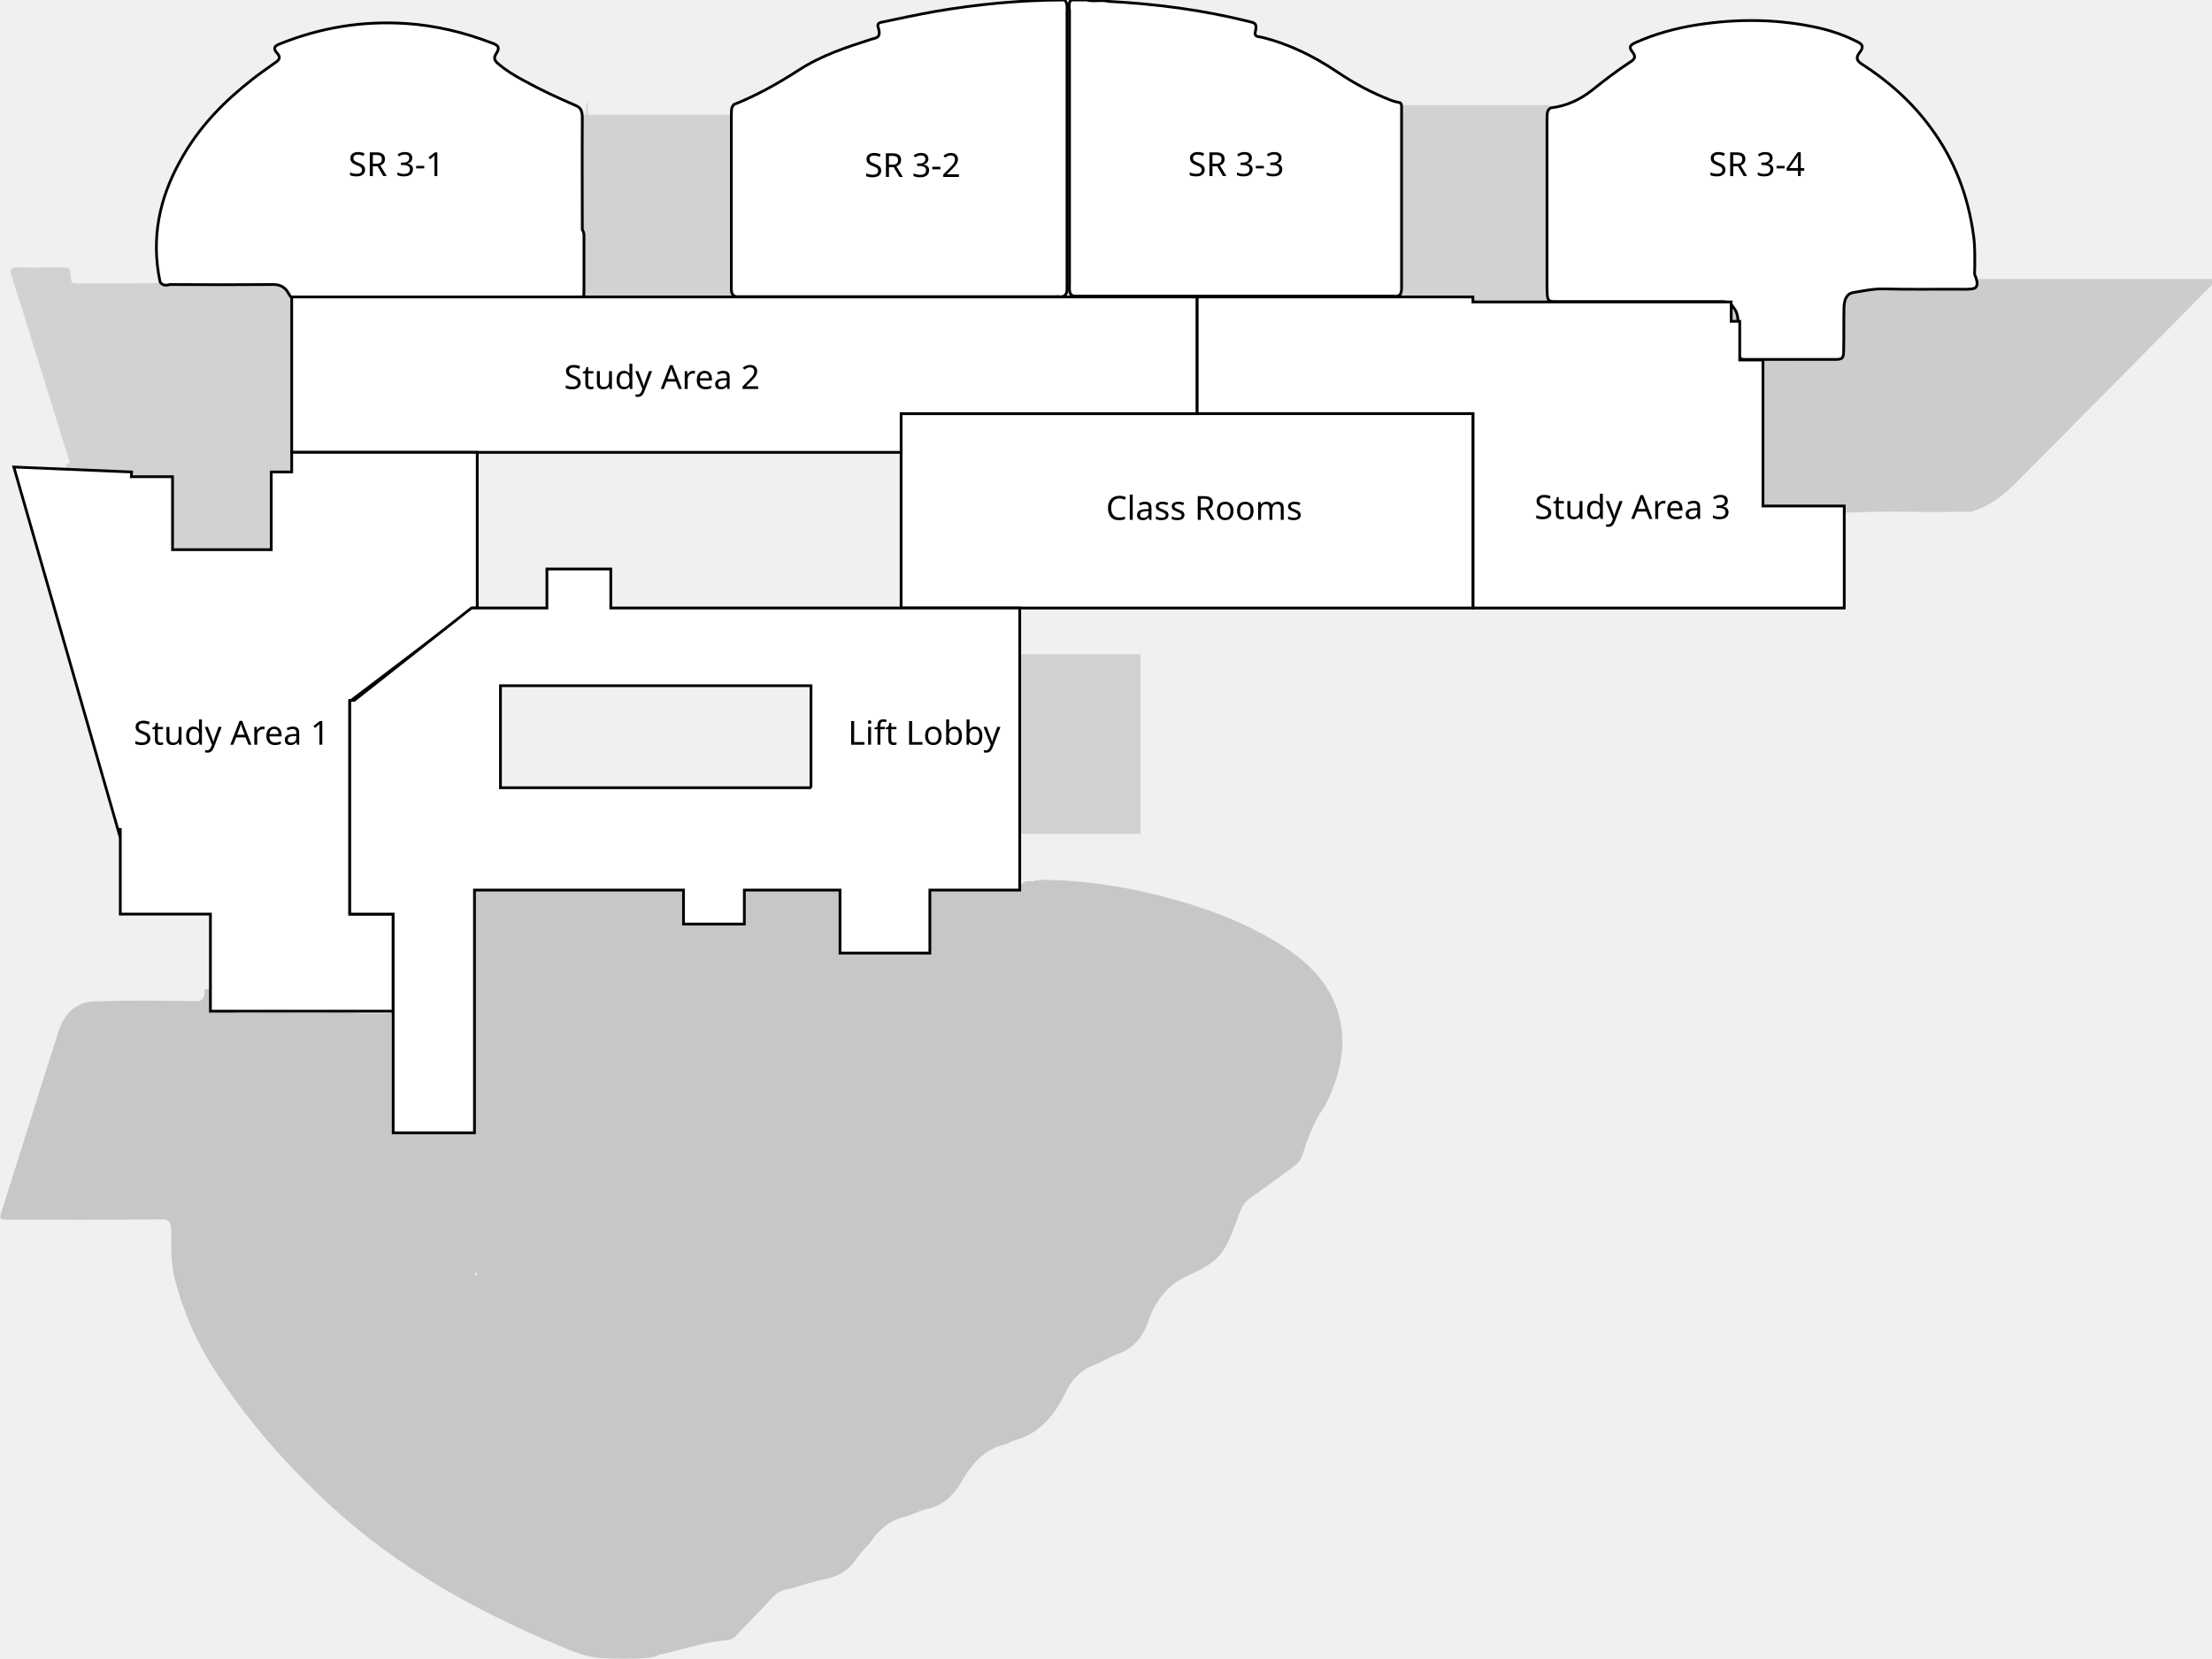
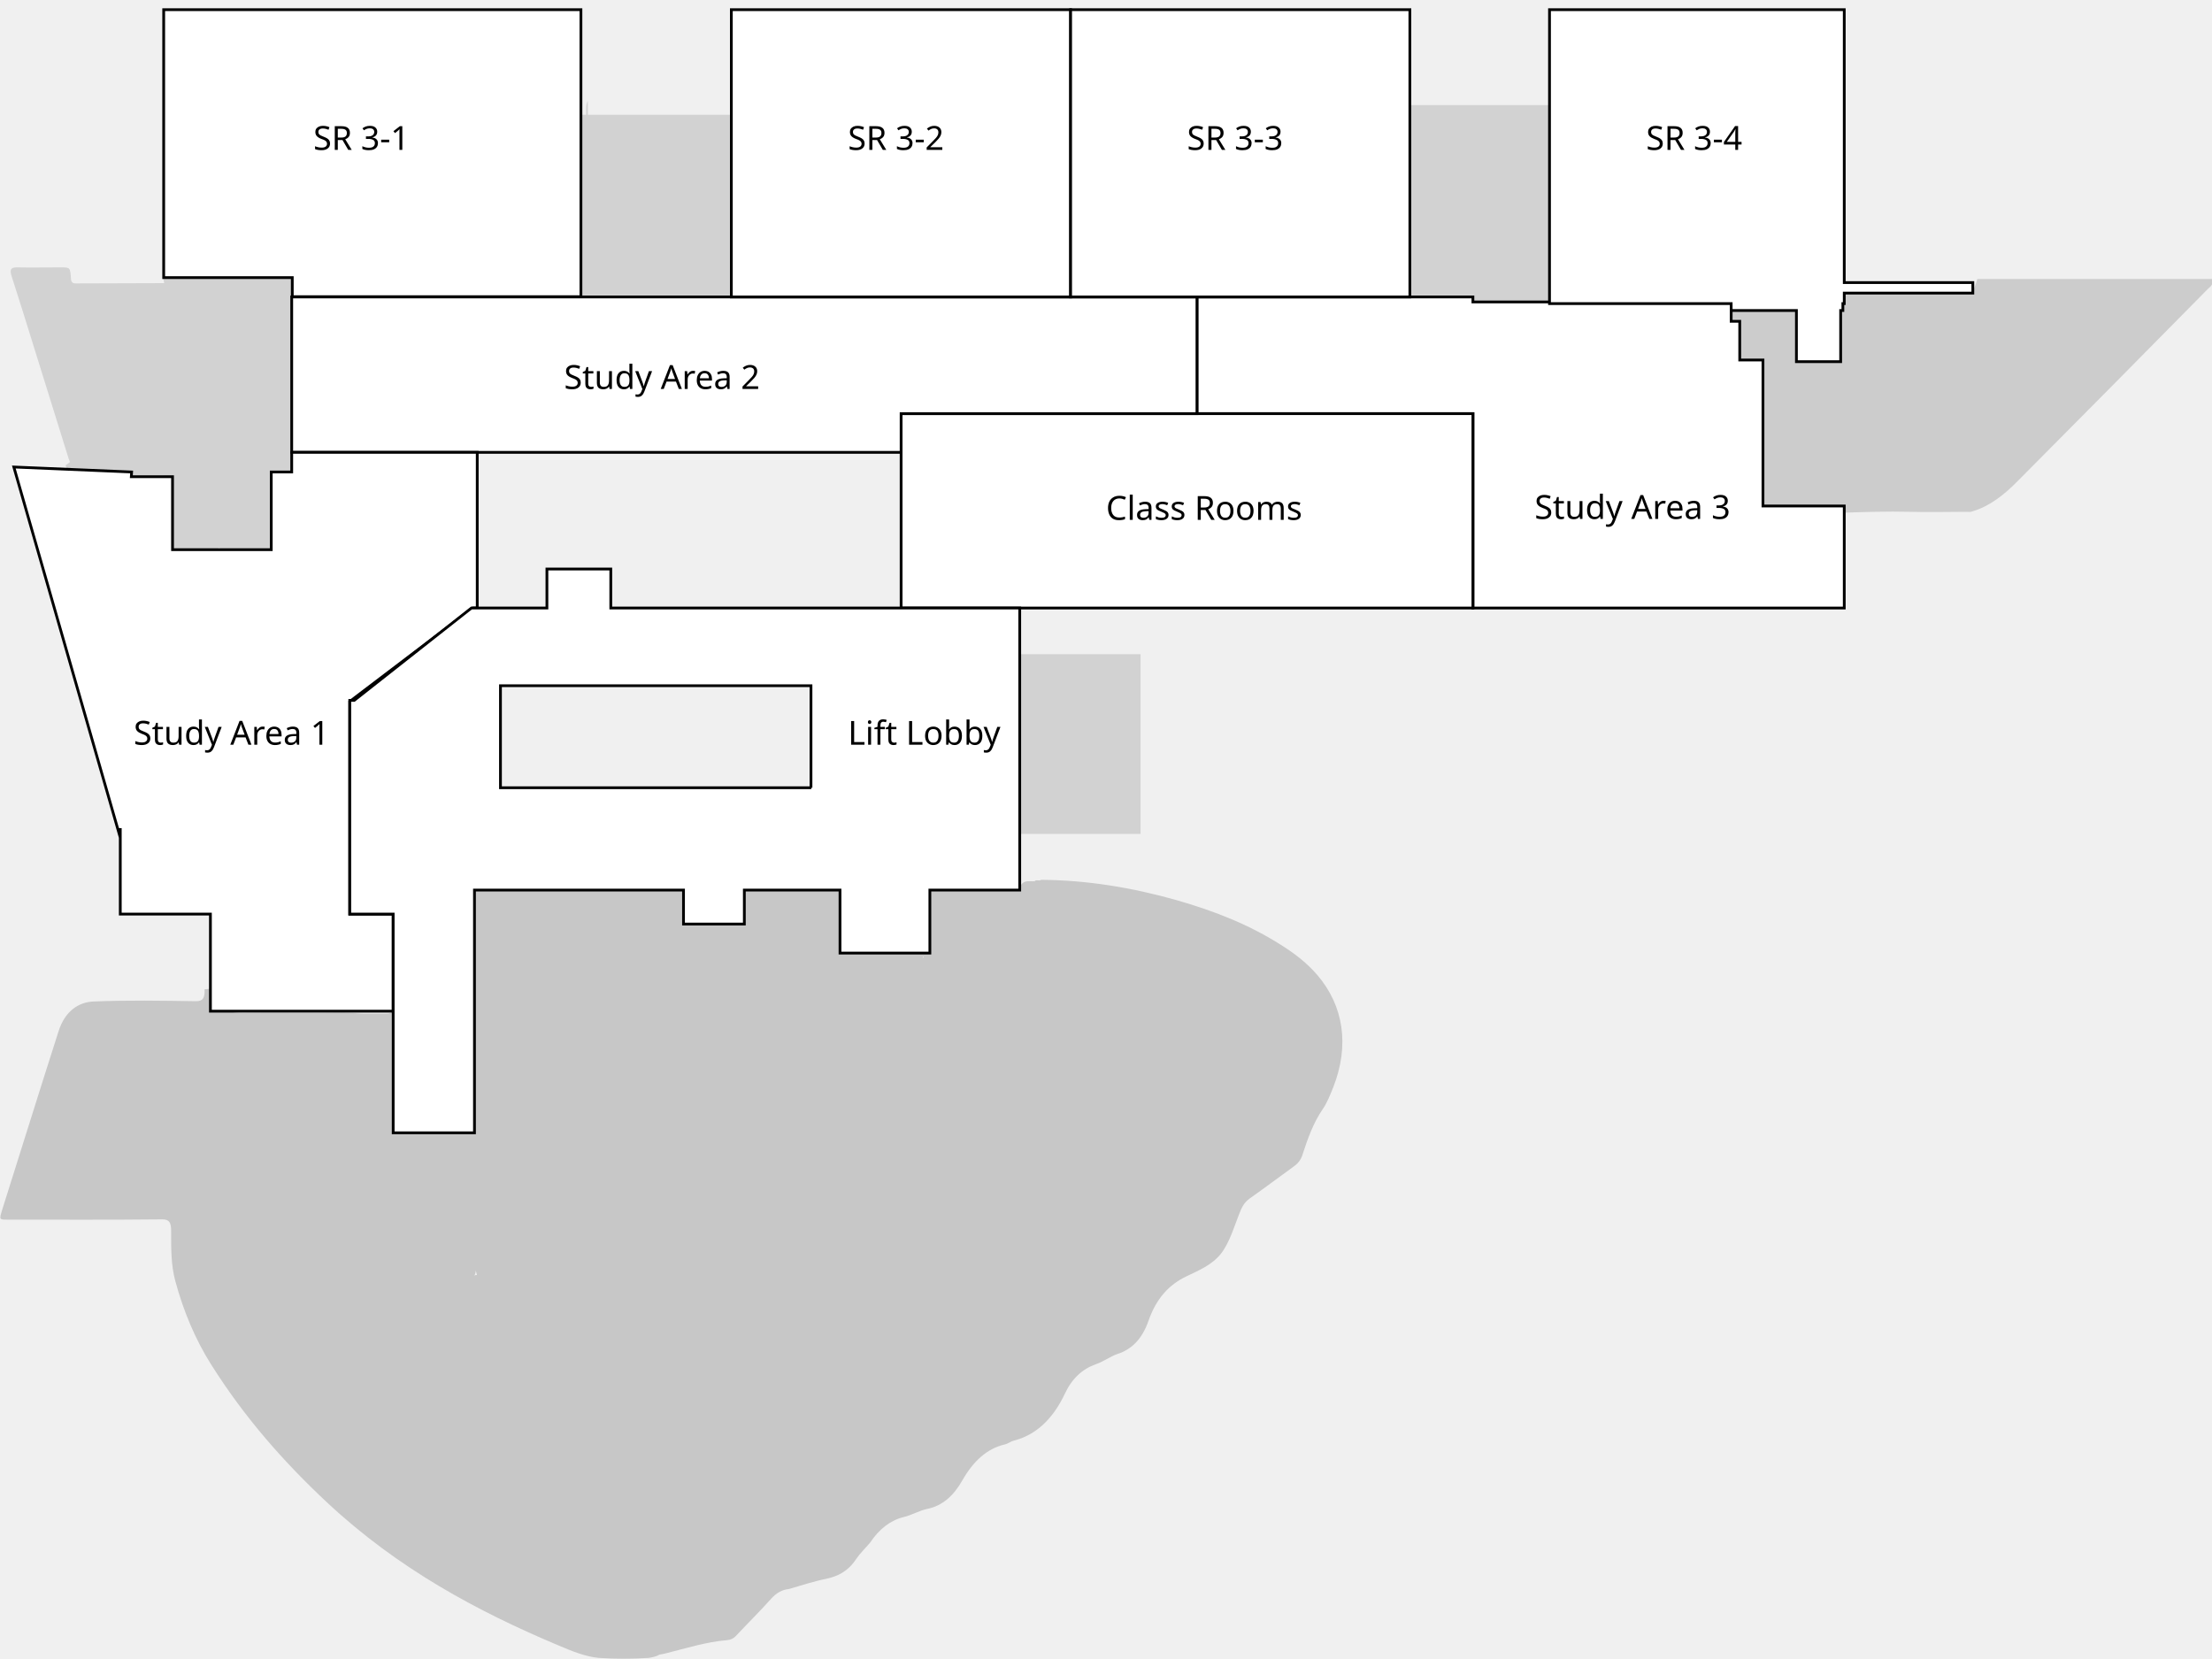
- <svg xmlns="http://www.w3.org/2000/svg" version="1.1" x="0px" y="0px" viewBox="0 0 800 600" style="enable-background:new 0 0 800 600;" xml:space="preserve">
+ <svg xmlns="http://www.w3.org/2000/svg" version="1.1" id="Layer_1" x="0px" y="0px" viewBox="0 0 800 600" style="enable-background:new 0 0 800 600;" xml:space="preserve">
  <style type="text/css">
	.st0{fill:#C7C7C7;}
	.st1{fill:#D2D2D2;}
	.st2{fill:#CCCCCC;stroke:#CCCCCC;stroke-miterlimit:10;}
	.st3{fill:#FFFFFF;stroke:#000000;stroke-miterlimit:10;}
- 	.st4{font-family:'MyriadPro-Regular';}
+ 	.st4{font-family:'ArialMT';}
	.st5{font-size:12px;}
</style>
  <g id="Outer">
-     <path class="st0" d="M74,357.8c0.1,3.3-0.7,4.3-3.2,4.3c-12.3-0.2-24.6-0.4-36.9,0.1c-5.5,0.2-10.4,3.5-12.7,10.7   c-6.9,21.5-13.6,43.1-20.4,64.6c-1.1,3.6-1.1,3.6,1.9,3.6c18.7,0,37.3,0.1,56-0.1c2.5,0,3.2,1.1,3.2,4.2c0,6.1-0.1,12.2,1.5,18.1   c3,11.1,7.3,21.2,12.9,30.1c12.2,19.4,26.5,35.5,42,50c25.6,23.9,54.2,39.3,83.7,51.7c4.7,2,9.5,4,14.5,4.5c6,0.4,12.1,0.4,18.1,0   c1.4-0.2,2.7-0.5,4-1.2c0,0,0,0,0,0c0.8-0.1,1.6-0.3,2.4-0.5c7.2-1.8,14.5-4.1,21.8-4.7c1.4-0.1,2.5-0.6,3.5-1.7   c4.2-4.5,8.5-8.7,12.6-13.3c1.9-2.1,4-3.3,6.4-3.5c4.5-1.3,9-2.8,13.5-3.7c4.2-0.9,7.9-2.7,10.8-7.1c1.5-2.2,3.4-4,5.1-6   c3.2-4.8,7.2-8,12-9.2c3-0.7,5.8-2.4,8.7-3c5.4-1.1,9.5-4.7,12.7-10.4c3.9-6.8,8.8-11.4,15.3-12.9c1-0.2,2-1,3-1.3   c8.1-2,14.3-7.7,18.7-17c2.6-5.6,6.4-9,11.2-10.7c2.7-0.9,5.2-2.8,7.8-3.7c5.3-1.7,9-5.5,11.3-12.1c2.8-8,7.4-13,13.7-16   c4.4-2.1,9.2-4.1,12.4-8.1c3.3-4.1,5-10.5,7.3-16c0.8-1.8,1.7-3,3.1-4c5.4-3.8,10.7-7.8,16.1-11.7c1.4-1,2.5-2.3,3.1-4.3   c1.9-5.9,4-11.6,7.3-16.4c1.6-2.3,2.7-5.2,3.8-7.9c5.9-15.1,3.8-29.4-5.8-40.6c-3.7-4.3-8-7.6-12.4-10.4   c-12.2-7.9-25.1-12.8-38.3-16.6c-16.2-4.6-32.6-7.3-49.2-7.4c-0.7,0.6-1.8-0.3-2.4,0.6c0,0,0,0,0-0.1c-1.7,0.2-3.5-0.6-4.9,1.4   c-0.7,0.9-1.5,0.5-2.3,0.5c-9.6-0.4-19.2-0.2-28.8-0.1c-2.5,0-2.8,0.8-2.8,4.3c0,5.1-0.4,10.1-0.8,15.2c-0.4,0.6-0.9,0.7-1.5,1   c-8.2,0.7-16.4,0.3-24.6,0.2c-2.3,0-3.3-1.6-3.4-4.8c-0.2-3.9,0-7.8-0.1-11.7c-0.1-5.6-0.4-6.1-4.7-6.1c-8.4-0.1-16.8,0-25.1,0   c-1.7,0-3.4-0.1-5.1,0.2c-1.3,0.2-2.2,0.8-2.3,2.7c0.1,2.7,0,5.3,0.1,8c0.1,1.7-0.4,2.6-1.6,2.9c-3.9,1.2-7.9,0.5-11.9,0.6   c-4.7,0.1-5.5-1-5.6-7.4c-0.1-6.6-0.3-6.9-5.4-6.9c-9-0.1-18.1,0-27.1,0c-13.4,0-26.9,0-40.3,0c-1.5,0-3.1-0.5-4.3,1.4   c-0.1,0.4-0.1,0.8,0.1,1.2c0,0,0,0,0,0c0,18.5,0,37,0,55.5c0,0-0.1,0.1-0.1,0.1c-0.1,0.4-0.1,0.8,0.1,1.2c0,0,0,0,0,0   c0,10.6,0,21.3,0,31.9c0-0.1,0-0.2-0.1-0.3c-0.2-0.4-0.4-0.6-0.7-0.8c-0.6-0.3-1.2-0.4-1.9-0.5c-1.6-0.4-3.2-0.4-4.9-0.4   c-5.3,0-10.6,0.1-15.9,0c-3.1-0.1-4.1-1.4-4.2-5.5c0-1.2,0-2.4,0-3.6c0-15.8,0-31.5,0-47.3 M43.3,331.4 M142,362.3   c0,4.3,0,4.3-3.3,4.3c-2.5,0-4.9,0-7.4,0c-2.6-0.2-5.1-0.3-7.7-0.3c-11.9,0.2-23.8-0.1-35.7,0.1c-3.8,0.1-7.4-1.4-11.2-1.2   c-0.2,0-0.4,0-0.6-0.1c0-0.1,0-0.2,0-0.3c0.3-0.1,0.6-0.3,0.9-0.7c0.5-0.9,0.5-2,0.5-3.1 M171.4,461.3c0.1-0.1,0.3-0.2,0.4-0.4   c0.2-0.5,0.2-0.9,0.3-1.4c0.1,0.5,0.2,1.1,0.4,1.6C172.1,461.1,171.8,461.2,171.4,461.3z M333.9,345.9c0.1,0.1,0.1,0.1,0.2,0.2   c0,0-0.1,0.1-0.1,0.1c-0.1,0.1-0.2,0.2-0.3,0.2C333.7,346.3,333.8,346.1,333.9,345.9z" />
-     <path class="st1" d="M265.3,106.2c-5.7,0-11.4,0.1-17.1,0.1c-10.9,0-21.8-0.1-32.7,0c-2.2,0-3.1-0.9-3-4c0.1-3,0-6.1,0-9.1   c0-18.9,0.1-37.8,0.1-56.7c-0.8,1.3-0.6,2.9-0.6,4.4c0,12,0,24,0,36c0,1.5,0.1,3-0.4,4.5c0,7-0.2,13.9-0.1,20.9c0,2.9-0.6,4-2.9,4   c-32.4-0.1-64.9,0-97.3,0c-0.9,0-1.8,0-2.7-0.1c-1-0.1-1.8-0.6-1.7-2.1c0.3-3.5-1.3-3.5-3.2-3.5c-13.7,0.1-27.4,0-41.1,0   c-1.2,0-2.4-0.2-3.6-0.3c0.1,0.7,0.2,1.4,0.4,2.1c0,0,0,0,0,0c-10.6,0-21.1,0.1-31.7,0.1c-0.8,0-1.7,0.1-2-1.3   c-0.3-4.5-0.3-4.5-3.6-4.5c-5.4,0-10.8,0.1-16.1,0c-2.2,0-2.6,0.9-1.7,3.5c1.4,4.3,2.7,8.6,4.1,12.9c5.5,17.6,10.9,35.1,16.4,52.7   c0.2,0.4,0.3,0.9,0.5,1.3c0,0,0,0,0,0c0,0,0,0,0,0c-0.5,0.4-1,0.8-1.6,1.2c1.2,3.2,3.4,3.7,5.7,3.7c9.1,0.1,18.2,0,27.3,0   c1.4,0,2.8-0.1,4.1,0.5c1.4,0.2,1.5,1.5,1.5,3c0,6.5,0,13,0,19.5c0,1.4-0.2,3,0.9,4.1c5,0.7,10.1,0.4,15.1,0.2   c0.3-0.1,0.5-0.4,0.7-0.7c0-0.2,0.1-0.4,0-0.6c0.4,0.3,0.8,0.5,1.2,0.5c5.5,0,10.9,0,16.4,0c0.2,0,0.4,0,0.6-0.1c0,0.5,0,1.1,0,1.6   c0,4.3-0.1,8.7,0,13c0,1.5-0.1,3.1,1.1,4.1c0.7,0.3,1.2,0,1.6-0.8c0.7-1.9,0.7-4,0.7-6.1c0-10.5,0-21.1,0-31.6   c0-5.3,0.9-6.5,4.9-6.5c10.5,0,21,0,31.5,0c4.3,0,5.1,1.1,5.1,6.9c0,10.4,0,20.9,0,31.3c0,2.1,0,4.1,0.7,6.1c0.4,0.8,0.9,1,1.6,0.7   c1.1-0.9,1-2.4,1-3.8c0.1-13.5,0.1-27,0-40.5c0-3.8-0.6-4.4-3.5-4.6c-1.4-0.1-2.8-0.1-4.2-0.1c-8.6,0-17.1,0-25.7,0   c-3.3,0-4.2-1.2-4.2-5.7c0-16,0-32,0-48c0-4.5,0.9-5.6,4.2-5.8c1,0,2,0,2.9,0c12.8,0.1,25.7,0.4,38.5,0.4   c20.8,0.1,41.6,0.4,62.5-0.3c14.9-0.5,29.8-0.1,44.8-0.1c1.5,0,3.1,0.5,4.4-1.2C265.6,106.9,265.5,106.6,265.3,106.2z" />
+     <path class="st0" d="M74,357.8c0.1,3.3-0.7,4.3-3.2,4.3c-12.3-0.2-24.6-0.4-36.9,0.1c-5.5,0.2-10.4,3.5-12.7,10.7   C14.3,394.4,7.6,416,0.8,437.5c-1.1,3.6-1.1,3.6,1.9,3.6c18.7,0,37.3,0.1,56-0.1c2.5,0,3.2,1.1,3.2,4.2c0,6.1-0.1,12.2,1.5,18.1   c3,11.1,7.3,21.2,12.9,30.1c12.2,19.4,26.5,35.5,42,50c25.6,23.9,54.2,39.3,83.7,51.7c4.7,2,9.5,4,14.5,4.5c6,0.4,12.1,0.4,18.1,0   c1.4-0.2,2.7-0.5,4-1.2l0,0c0.8-0.1,1.6-0.3,2.4-0.5c7.2-1.8,14.5-4.1,21.8-4.7c1.4-0.1,2.5-0.6,3.5-1.7c4.2-4.5,8.5-8.7,12.6-13.3   c1.9-2.1,4-3.3,6.4-3.5c4.5-1.3,9-2.8,13.5-3.7c4.2-0.9,7.9-2.7,10.8-7.1c1.5-2.2,3.4-4,5.1-6c3.2-4.8,7.2-8,12-9.2   c3-0.7,5.8-2.4,8.7-3c5.4-1.1,9.5-4.7,12.7-10.4c3.9-6.8,8.8-11.4,15.3-12.9c1-0.2,2-1,3-1.3c8.1-2,14.3-7.7,18.7-17   c2.6-5.6,6.4-9,11.2-10.7c2.7-0.9,5.2-2.8,7.8-3.7c5.3-1.7,9-5.5,11.3-12.1c2.8-8,7.4-13,13.7-16c4.4-2.1,9.2-4.1,12.4-8.1   c3.3-4.1,5-10.5,7.3-16c0.8-1.8,1.7-3,3.1-4c5.4-3.8,10.7-7.8,16.1-11.7c1.4-1,2.5-2.3,3.1-4.3c1.9-5.9,4-11.6,7.3-16.4   c1.6-2.3,2.7-5.2,3.8-7.9c5.9-15.1,3.8-29.4-5.8-40.6c-3.7-4.3-8-7.6-12.4-10.4c-12.2-7.9-25.1-12.8-38.3-16.6   c-16.2-4.6-32.6-7.3-49.2-7.4c-0.7,0.6-1.8-0.3-2.4,0.6c0,0,0,0,0-0.1c-1.7,0.2-3.5-0.6-4.9,1.4c-0.7,0.9-1.5,0.5-2.3,0.5   c-9.6-0.4-19.2-0.2-28.8-0.1c-2.5,0-2.8,0.8-2.8,4.3c0,5.1-0.4,10.1-0.8,15.2c-0.4,0.6-0.9,0.7-1.5,1c-8.2,0.7-16.4,0.3-24.6,0.2   c-2.3,0-3.3-1.6-3.4-4.8c-0.2-3.9,0-7.8-0.1-11.7c-0.1-5.6-0.4-6.1-4.7-6.1c-8.4-0.1-16.8,0-25.1,0c-1.7,0-3.4-0.1-5.1,0.2   c-1.3,0.2-2.2,0.8-2.3,2.7c0.1,2.7,0,5.3,0.1,8c0.1,1.7-0.4,2.6-1.6,2.9c-3.9,1.2-7.9,0.5-11.9,0.6c-4.7,0.1-5.5-1-5.6-7.4   c-0.1-6.6-0.3-6.9-5.4-6.9c-9-0.1-18.1,0-27.1,0c-13.4,0-26.9,0-40.3,0c-1.5,0-3.1-0.5-4.3,1.4c-0.1,0.4-0.1,0.8,0.1,1.2l0,0   c0,18.5,0,37,0,55.5l-0.1,0.1c-0.1,0.4-0.1,0.8,0.1,1.2l0,0c0,10.6,0,21.3,0,31.9c0-0.1,0-0.2-0.1-0.3c-0.2-0.4-0.4-0.6-0.7-0.8   c-0.6-0.3-1.2-0.4-1.9-0.5c-1.6-0.4-3.2-0.4-4.9-0.4c-5.3,0-10.6,0.1-15.9,0c-3.1-0.1-4.1-1.4-4.2-5.5c0-1.2,0-2.4,0-3.6   c0-15.8,0-31.5,0-47.3 M142,362.3c0,4.3,0,4.3-3.3,4.3c-2.5,0-4.9,0-7.4,0c-2.6-0.2-5.1-0.3-7.7-0.3c-11.9,0.2-23.8-0.1-35.7,0.1   c-3.8,0.1-7.4-1.4-11.2-1.2c-0.2,0-0.4,0-0.6-0.1c0-0.1,0-0.2,0-0.3c0.3-0.1,0.6-0.3,0.9-0.7c0.5-0.9,0.5-2,0.5-3.1 M171.4,461.3   c0.1-0.1,0.3-0.2,0.4-0.4c0.2-0.5,0.2-0.9,0.3-1.4c0.1,0.5,0.2,1.1,0.4,1.6C172.1,461.1,171.8,461.2,171.4,461.3z M333.9,345.9   c0.1,0.1,0.1,0.1,0.2,0.2l-0.1,0.1c-0.1,0.1-0.2,0.2-0.3,0.2C333.7,346.3,333.8,346.1,333.9,345.9z" />
+     <path class="st1" d="M265.3,106.2c-5.7,0-11.4,0.1-17.1,0.1c-10.9,0-21.8-0.1-32.7,0c-2.2,0-3.1-0.9-3-4c0.1-3,0-6.1,0-9.1   c0-18.9,0.1-37.8,0.1-56.7c-0.8,1.3-0.6,2.9-0.6,4.4c0,12,0,24,0,36c0,1.5,0.1,3-0.4,4.5c0,7-0.2,13.9-0.1,20.9c0,2.9-0.6,4-2.9,4   c-32.4-0.1-64.9,0-97.3,0c-0.9,0-1.8,0-2.7-0.1c-1-0.1-1.8-0.6-1.7-2.1c0.3-3.5-1.3-3.5-3.2-3.5c-13.7,0.1-27.4,0-41.1,0   c-1.2,0-2.4-0.2-3.6-0.3c0.1,0.7,0.2,1.4,0.4,2.1l0,0c-10.6,0-21.1,0.1-31.7,0.1c-0.8,0-1.7,0.1-2-1.3c-0.3-4.5-0.3-4.5-3.6-4.5   c-5.4,0-10.8,0.1-16.1,0c-2.2,0-2.6,0.9-1.7,3.5c1.4,4.3,2.7,8.6,4.1,12.9c5.5,17.6,10.9,35.1,16.4,52.7c0.2,0.4,0.3,0.9,0.5,1.3   l0,0l0,0c-0.5,0.4-1,0.8-1.6,1.2c1.2,3.2,3.4,3.7,5.7,3.7c9.1,0.1,18.2,0,27.3,0c1.4,0,2.8-0.1,4.1,0.5c1.4,0.2,1.5,1.5,1.5,3   c0,6.5,0,13,0,19.5c0,1.4-0.2,3,0.9,4.1c5,0.7,10.1,0.4,15.1,0.2c0.3-0.1,0.5-0.4,0.7-0.7c0-0.2,0.1-0.4,0-0.6   c0.4,0.3,0.8,0.5,1.2,0.5c5.5,0,10.9,0,16.4,0c0.2,0,0.4,0,0.6-0.1c0,0.5,0,1.1,0,1.6c0,4.3-0.1,8.7,0,13c0,1.5-0.1,3.1,1.1,4.1   c0.7,0.3,1.2,0,1.6-0.8c0.7-1.9,0.7-4,0.7-6.1c0-10.5,0-21.1,0-31.6c0-5.3,0.9-6.5,4.9-6.5c10.5,0,21,0,31.5,0   c4.3,0,5.1,1.1,5.1,6.9c0,10.4,0,20.9,0,31.3c0,2.1,0,4.1,0.7,6.1c0.4,0.8,0.9,1,1.6,0.7c1.1-0.9,1-2.4,1-3.8   c0.1-13.5,0.1-27,0-40.5c0-3.8-0.6-4.4-3.5-4.6c-1.4-0.1-2.8-0.1-4.2-0.1c-8.6,0-17.1,0-25.7,0c-3.3,0-4.2-1.2-4.2-5.7   c0-16,0-32,0-48c0-4.5,0.9-5.6,4.2-5.8c1,0,2,0,2.9,0c12.8,0.1,25.7,0.4,38.5,0.4c20.8,0.1,41.6,0.4,62.5-0.3   c14.9-0.5,29.8-0.1,44.8-0.1c1.5,0,3.1,0.5,4.4-1.2C265.6,106.9,265.5,106.6,265.3,106.2z" />
    <rect x="209.9" y="41.5" class="st1" width="54.6" height="65" />
    <rect x="368.4" y="236.6" class="st1" width="44.1" height="65" />
    <rect x="506.9" y="38" class="st1" width="53.5" height="73.8" />
    <path class="st2" d="M715.5,101.4c-1.3,4.2-1.3,4.2-4.9,4.2c-13.6,0-27.2,0-40.8,0c-3.3,0-3.3,0-3.3,4.5c0,5.8,0,11.5,0,17.3   c0,3.6,0,3.6-2.7,3.6c-4.9,0-9.9,0-14.8,0v-19h-39v35h26.9c0,11.5,0,22.9,0,34.4c0,0.4,0,0.9,0,1.3c0,1.6,0.6,2.4,1.8,2.5   c0.8,0.1,1.6,0,2.4,0.1c16.5,0.4,33-1.1,49.6-0.7c6.8,0.2,13.5,0,20.3,0c0.8,0,1.6,0.2,2.4-0.2c6-1.8,11.2-5.9,16-10.8   c23-23.1,45.9-46.3,68.8-69.5c0.6-0.6,1.5-1,1.7-2.7C771.8,101.4,743.6,101.4,715.5,101.4z" />
  </g>
  <g id="Inner">
-     <path id="SMUSISL3SR3.1" class="st3" d="M57.9,102c-3.4-16.1-0.1-30.3,7-43.3c7-13,16.4-22.2,26.6-30.2c2.7-2.1,5.6-4.1,8.4-6.1   c1.3-0.9,1.5-1.8,0.4-3.1c-1.6-1.7-1.1-2.6,0.6-3.3c15-6.1,30.2-8.5,45.9-7.5c10.7,0.7,21.2,3.2,31.5,7.2c1.8,0.7,2.7,1.4,1.1,3.8   c-1,1.5-0.4,2.5,0.6,3.4c2.9,2.5,6,4.4,9.2,6.1c6.3,3.5,12.6,6.4,19.1,9.2c1.8,0.8,2.3,2,2.3,4.5c-0.1,13.5,0,27,0,40.4   c0.8,1.1,0.6,2.4,0.6,3.7c0,6,0,12,0,17.9c0,3.9-0.2,4.2-3.3,4.2c-14.6,0-29.2,0-43.8,0c-18.3,0-36.5,0-54.8,0   c-1.9,0-3.6-0.2-4.9-2.7c-1.2-2.4-3.2-3.3-5.5-3.3c-12.5,0.1-24.9,0.1-37.4,0C60.3,103.2,59,103.5,57.9,102z" />
-     <path id="SMUSISL3SR3.2" class="st3" d="M265.4,37.8c8.1-3.2,15.8-7.5,23.4-12.4c8.3-5.4,17.3-8.3,26.3-11.2c1.6-0.5,3.8-0.4,2.5-4.3   c-0.6-1.8,1.1-1.8,1.9-2c6.1-1.3,12.2-2.6,18.4-3.7C353.5,1.5,369.3,0,385.1,0c1.1,1.3,0.8,3,0.8,4.6c0,33.1,0,66.1,0,99.2   c0.2,2.8-0.9,3.7-2.8,3.5c-0.6-0.1-1.3,0-2,0c-37.3,0-74.5,0-111.8,0c-0.9,0-1.8,0-2.7,0c-1.4,0-2.1-1-2.1-2.8c0-0.8,0-1.5,0-2.3   c0-19.9,0-39.8,0-59.7C264.6,40.8,264.2,39.1,265.4,37.8z" />
-     <path id="SMUSISL3SR3.3" class="st3" d="M387.3,0c1.9,0,3.8,0,5.7,0c2.6,0.7,5.3-0.2,7.9,0.5C418,1.4,435,3.6,451.8,7.8c1.5,0.4,3.1,0.4,2.2,3.7   c-0.5,1.9,1.2,1.7,2,1.9c9.7,2.3,18.8,6.7,27.6,12.6c6.2,4.2,12.6,7.6,19.3,10.2c1.2,0.5,2.4,0.7,3.6,1c0.2,0.3,0.4,0.7,0.4,1.1   c0,21.6,0,43.2,0,64.8c0,1.2,0.1,2.4-0.5,3.4c-0.9,0.9-1.9,0.6-2.8,0.6c-37.9,0-75.7,0-113.6,0c-1,0-2,0.2-2.8-0.7   c-0.6-1.2-0.4-2.5-0.4-3.8c0-32.9,0-65.8,0-98.8C386.7,2.7,386.4,1.2,387.3,0z" />
-     <path id="SMUSISL3SR3.4" class="st3" d="M560.9,39c5.3-0.6,10.2-2.7,14.8-6.3c4.6-3.7,9.3-7.3,14.1-10.4c1.5-1,1.9-1.8,0.6-3.5   c-1.6-1.9-0.5-2.6,0.9-3.3c7.3-3.3,14.8-5.3,22.4-6.5c14.7-2.3,29.4-2.2,44.1,1.1c4.8,1.1,9.5,2.7,14.1,5.1   c1.7,0.8,2.2,1.8,0.8,3.6c-1.6,2-1.3,3.1,0.7,4.4c9.3,6,17.9,13.4,25.1,23.3c8,10.9,13.3,23.8,15.3,39c0.5,3.8,0.4,7.6,0.4,11.4   c0,1.2-0.3,2.4,0.4,3.4c0.9,2.8,0.5,4-1.6,4.2c-1.8,0.2-3.6,0.1-5.4,0.1c-8.8,0-17.6,0.1-26.4-0.1c-3.7-0.1-7.3,0.7-10.9,1.3   c-2.2,0.3-3.3,2.2-3.4,5.4c-0.1,4.9,0,9.8-0.1,14.7c0,3.7-0.3,4.1-3.1,4.1c-10.7,0-21.3,0-32,0c-2.8,0-3-0.4-3.1-4.2   c0-2.9-0.1-5.9,0-8.8c0-2.2-0.3-4.1-1.5-5.6c-1.1-1.8-2.6-2.3-4.3-2.3c-7.4,0-14.7,0-22.1,0c-12.6,0-25.1,0-37.7,0   c-3.3,0-3.4-0.3-3.5-4.6c0-20.3,0-40.7,0-61C559.6,41.8,559.2,39.8,560.9,39z" />
-     <polygon id="SMUSISL3StudyArea3" class="st3" points="637.6,183 637.6,130.2 629.2,130.2 629.2,116.2 626.1,116.2 626.1,109.2 532.7,109.2 532.7,107.4    432.9,107.4 432.9,149.6 532.7,149.6 532.7,183 532.7,219.9 667,219.9 667,183  " />
+     <polygon id="SMUSISL3StudyArea3" class="st3" points="637.6,183 637.6,130.2 629.2,130.2 629.2,116.2 626.1,116.2 626.1,109.2    532.7,109.2 532.7,107.4 432.9,107.4 432.9,149.6 532.7,149.6 532.7,183 532.7,219.9 667,219.9 667,183  " />
    <rect id="SMUSISL3CLSRM" x="325.9" y="149.6" class="st3" width="206.8" height="70.3" />
-     <polygon id="SMUSISL3StudyArea2" class="st3" points="325.9,107.4 105.5,107.4 105.5,163.6 325.9,163.6 325.9,149.6 432.9,149.6 432.9,107.4  " />
-     <polygon id="SMUSISL3StudyArea1" class="st3" points="171,219.9 172.6,219.9 172.6,163.6 126.5,163.6 105.5,163.6 105.5,170.7 98.1,170.7 98.1,198.8    62.4,198.8 62.4,172.4 47.5,172.4 47.6,170.7 5,168.9 43.4,302.6 43.5,299.5 43.5,304.2 43.5,330.6 76.1,330.6 76.1,365.7    105.5,365.7 106.5,365.7 126.5,365.7 142.2,365.7 142.2,330.6 126.5,330.6 126.5,253.7  " />
-     <path id="SMUSISL3LiftLobby" class="st3" d="M220.9,219.9v-14.1h-23.1v14.1h-27.3l-42.4,33.4h-1.6v77.3h15.7v79.1h29.4v-80.8v-7h8.4h8.4h58.8v12.3h22   v-12.3h34.6v22.8h32.5v-22.8h32.5v-36.9V248v-28.1H220.9z M293.4,284.9H181v-21.1v-5.3V255v-7h112.3V284.9z" />
-     <text transform="matrix(1 0 0 1 126 63.6665)" class="st4 st5">SR 3-1</text>
-     <text transform="matrix(1 0 0 1 312.6665 64)" class="st4 st5">SR 3-2</text>
-     <text transform="matrix(1 0 0 1 429.667 63.6665)" class="st4 st5">SR 3-3</text>
-     <text transform="matrix(1 0 0 1 618 63.6665)" class="st4 st5">SR 3-4</text>
+     <polygon id="SMUSISL3StudyArea2" class="st3" points="325.9,107.4 105.5,107.4 105.5,163.6 325.9,163.6 325.9,149.6 432.9,149.6    432.9,107.4  " />
+     <polygon id="SMUSISL3StudyArea1" class="st3" points="171,219.9 172.6,219.9 172.6,163.6 126.5,163.6 105.5,163.6 105.5,170.7    98.1,170.7 98.1,198.8 62.4,198.8 62.4,172.4 47.5,172.4 47.6,170.7 5,168.9 43.4,302.6 43.5,299.5 43.5,304.2 43.5,330.6    76.1,330.6 76.1,365.7 105.5,365.7 106.5,365.7 126.5,365.7 142.2,365.7 142.2,330.6 126.5,330.6 126.5,253.7  " />
+     <path id="SMUSISL3LiftLobby" class="st3" d="M220.9,219.9v-14.1h-23.1v14.1h-27.3l-42.4,33.4h-1.6v77.3h15.7v79.1h29.4v-80.8v-7   h8.4h8.4h58.8v12.3h22v-12.3h34.6v22.8h32.5v-22.8h32.5V285v-37v-28.1H220.9z M293.4,284.9H181v-21.1v-5.3V255v-7h112.3v36.9H293.4   z" />
+     <polygon id="SMUSISL3SR3.1" fill="#000000" class="st3" points="118.2,3.5 105.7,3.5 59.2,3.5 59.2,100.4 105.7,100.4 105.7,107.3 210.1,107.3    210.1,3.5  " />
+     <rect id="SMUSISL3SR3.2" x="264.5" y="3.5" class="st3" width="122.7" height="103.9" />
+     <rect id="SMUSISL3SR3.3" x="387.2" y="3.5" class="st3" width="122.7" height="103.9" />
+     <polygon id="SMUSISL3SR3.4" class="st3" points="667,102.2 667,3.5 560.4,3.5 560.4,109.8 626.1,109.8 626.1,112.3 649.7,112.3    649.7,130.8 665.7,130.8 665.7,112.3 666.5,112.3 666.5,109.8 667,109.8 667,106 713.5,106 713.5,102.2  " />
+     <text transform="matrix(1 0 0 1 595.3336 54.1998)" class="st4 st5">SR 3-4</text>
    <text transform="matrix(1 0 0 1 400 188)" class="st4 st5">Class Rooms</text>
    <text transform="matrix(1 0 0 1 306.6665 269.3335)" class="st4 st5">Lift Lobby</text>
    <text transform="matrix(1 0 0 1 48.3335 269.3335)" class="st4 st5">Study Area 1</text>
    <text transform="matrix(1 0 0 1 204 140.6665)" class="st4 st5">Study Area 2</text>
    <text transform="matrix(1 0 0 1 555 187.6665)" class="st4 st5">Study Area 3</text>
+     <text transform="matrix(1 0 0 1 113.3333 54.2)" class="st4 st5">SR 3-1</text>
+     <text transform="matrix(1 0 0 1 306.6667 54.2001)" class="st4 st5">SR 3-2</text>
+     <text transform="matrix(1 0 0 1 429.3002 54.2)" class="st4 st5">SR 3-3</text>
  </g>
</svg>
